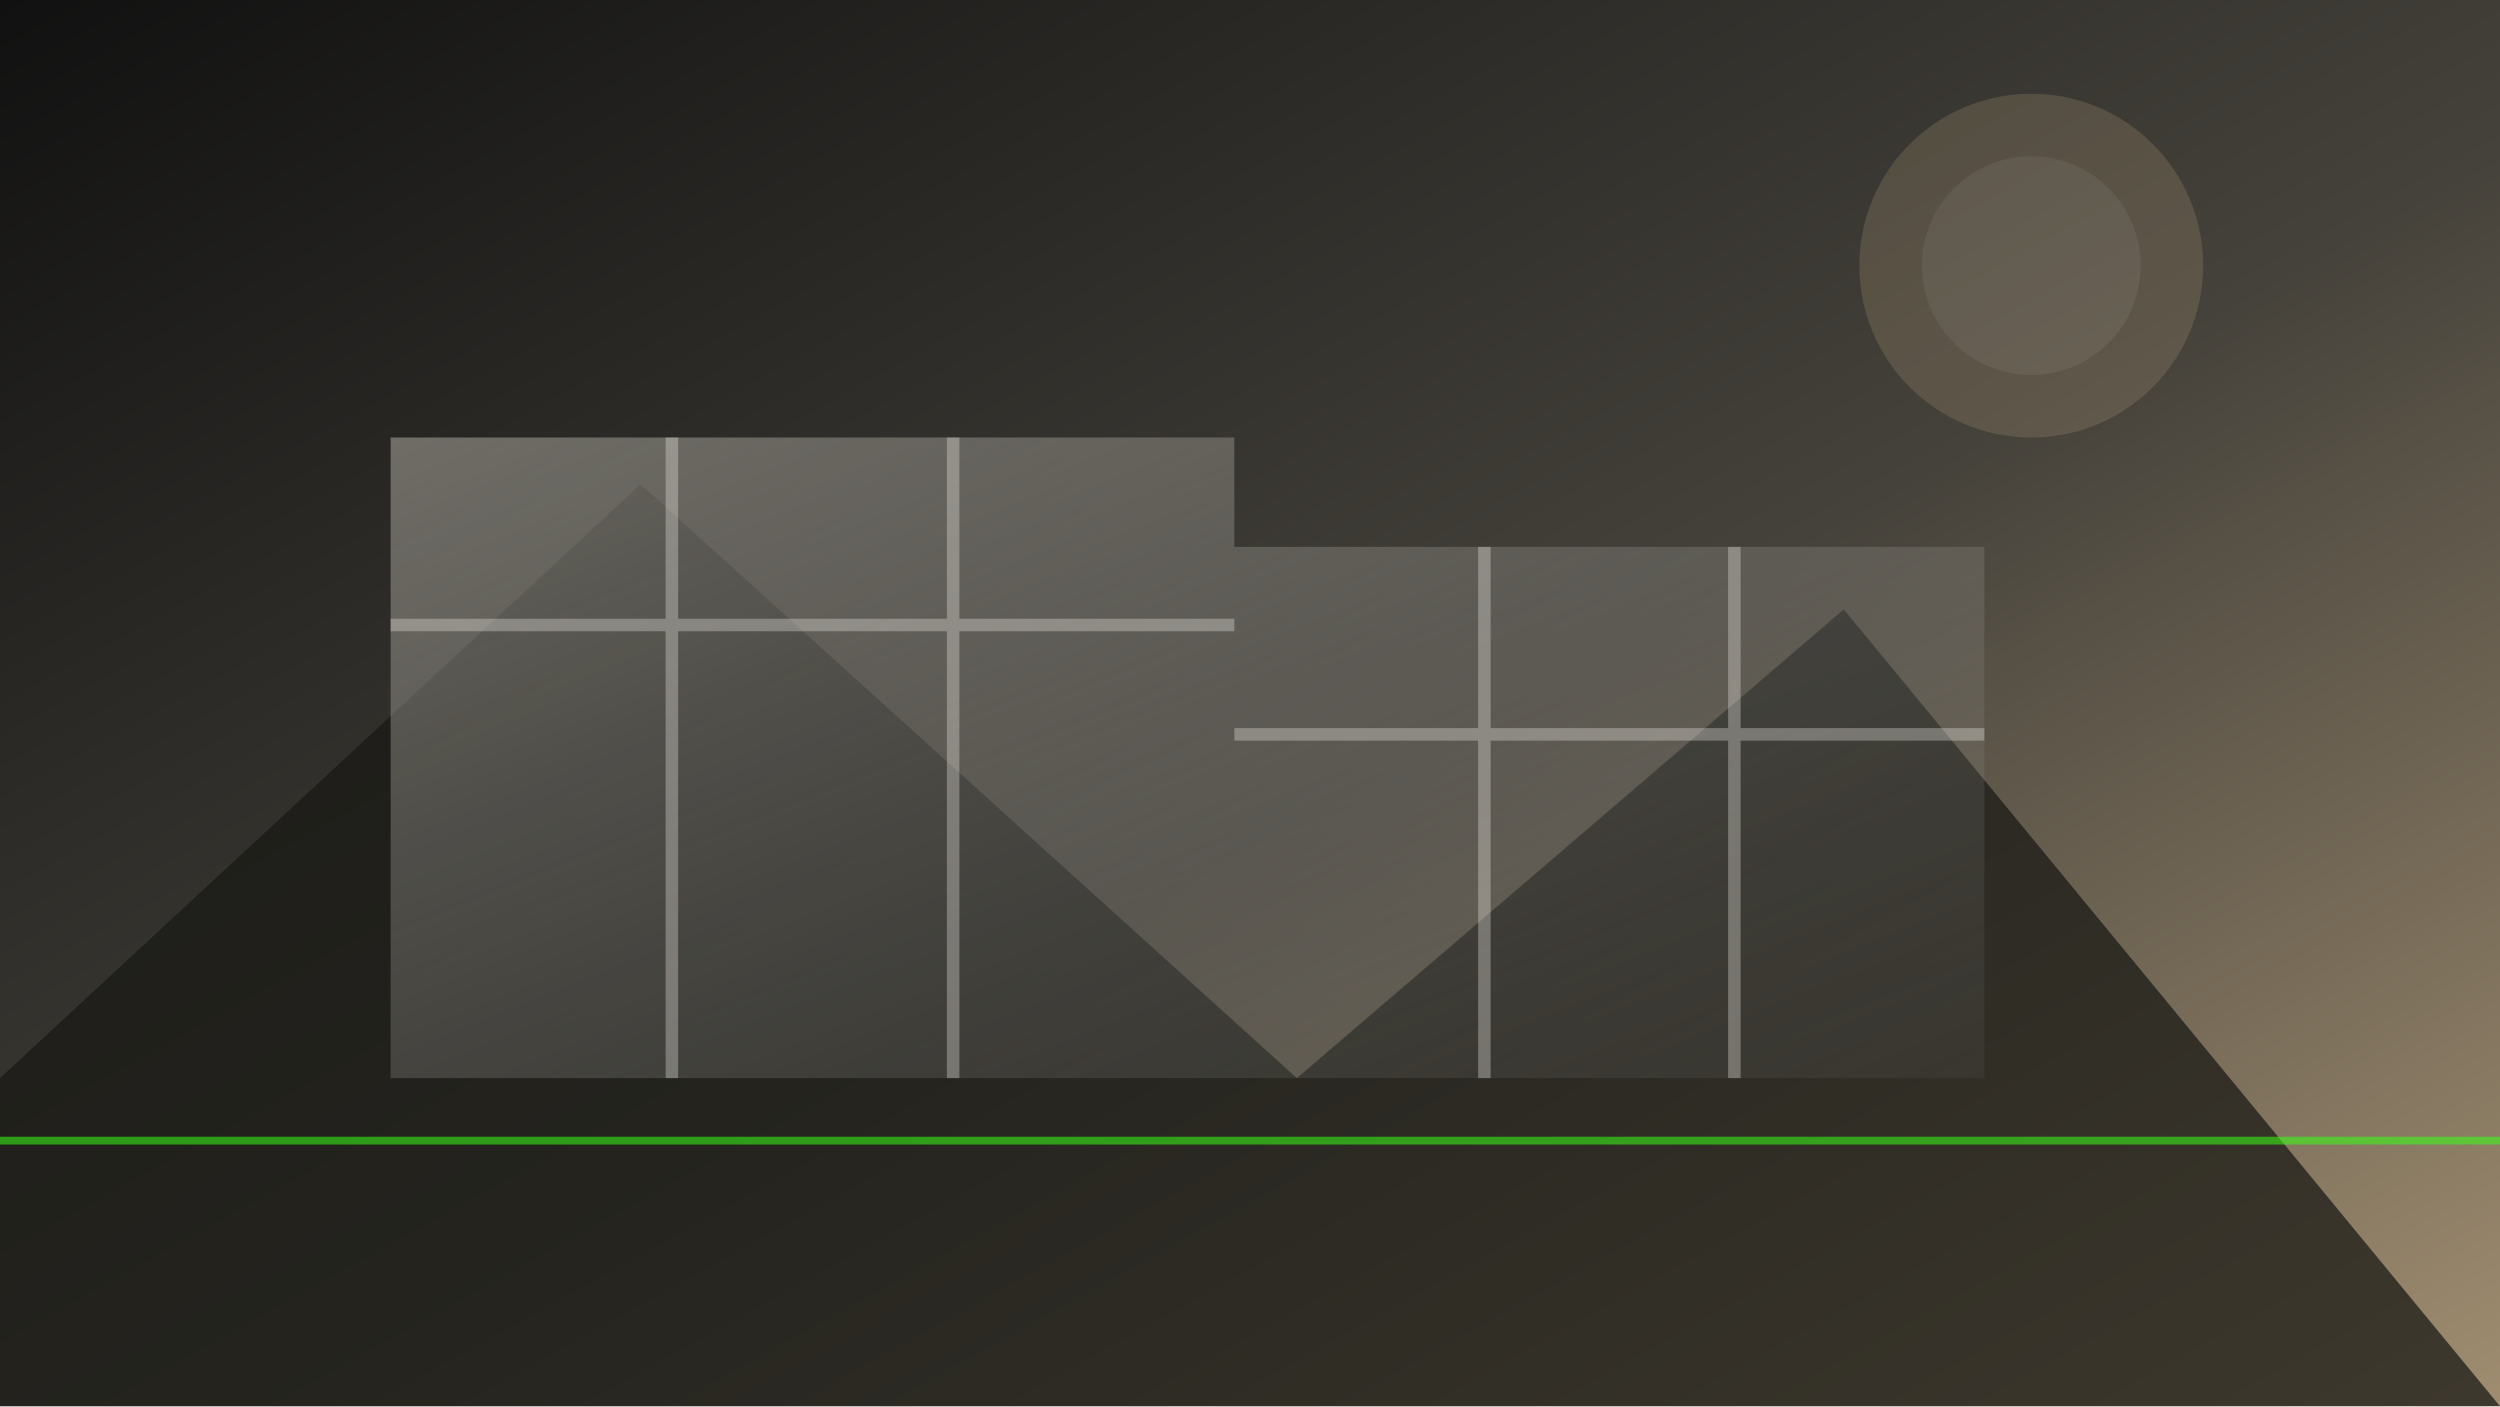
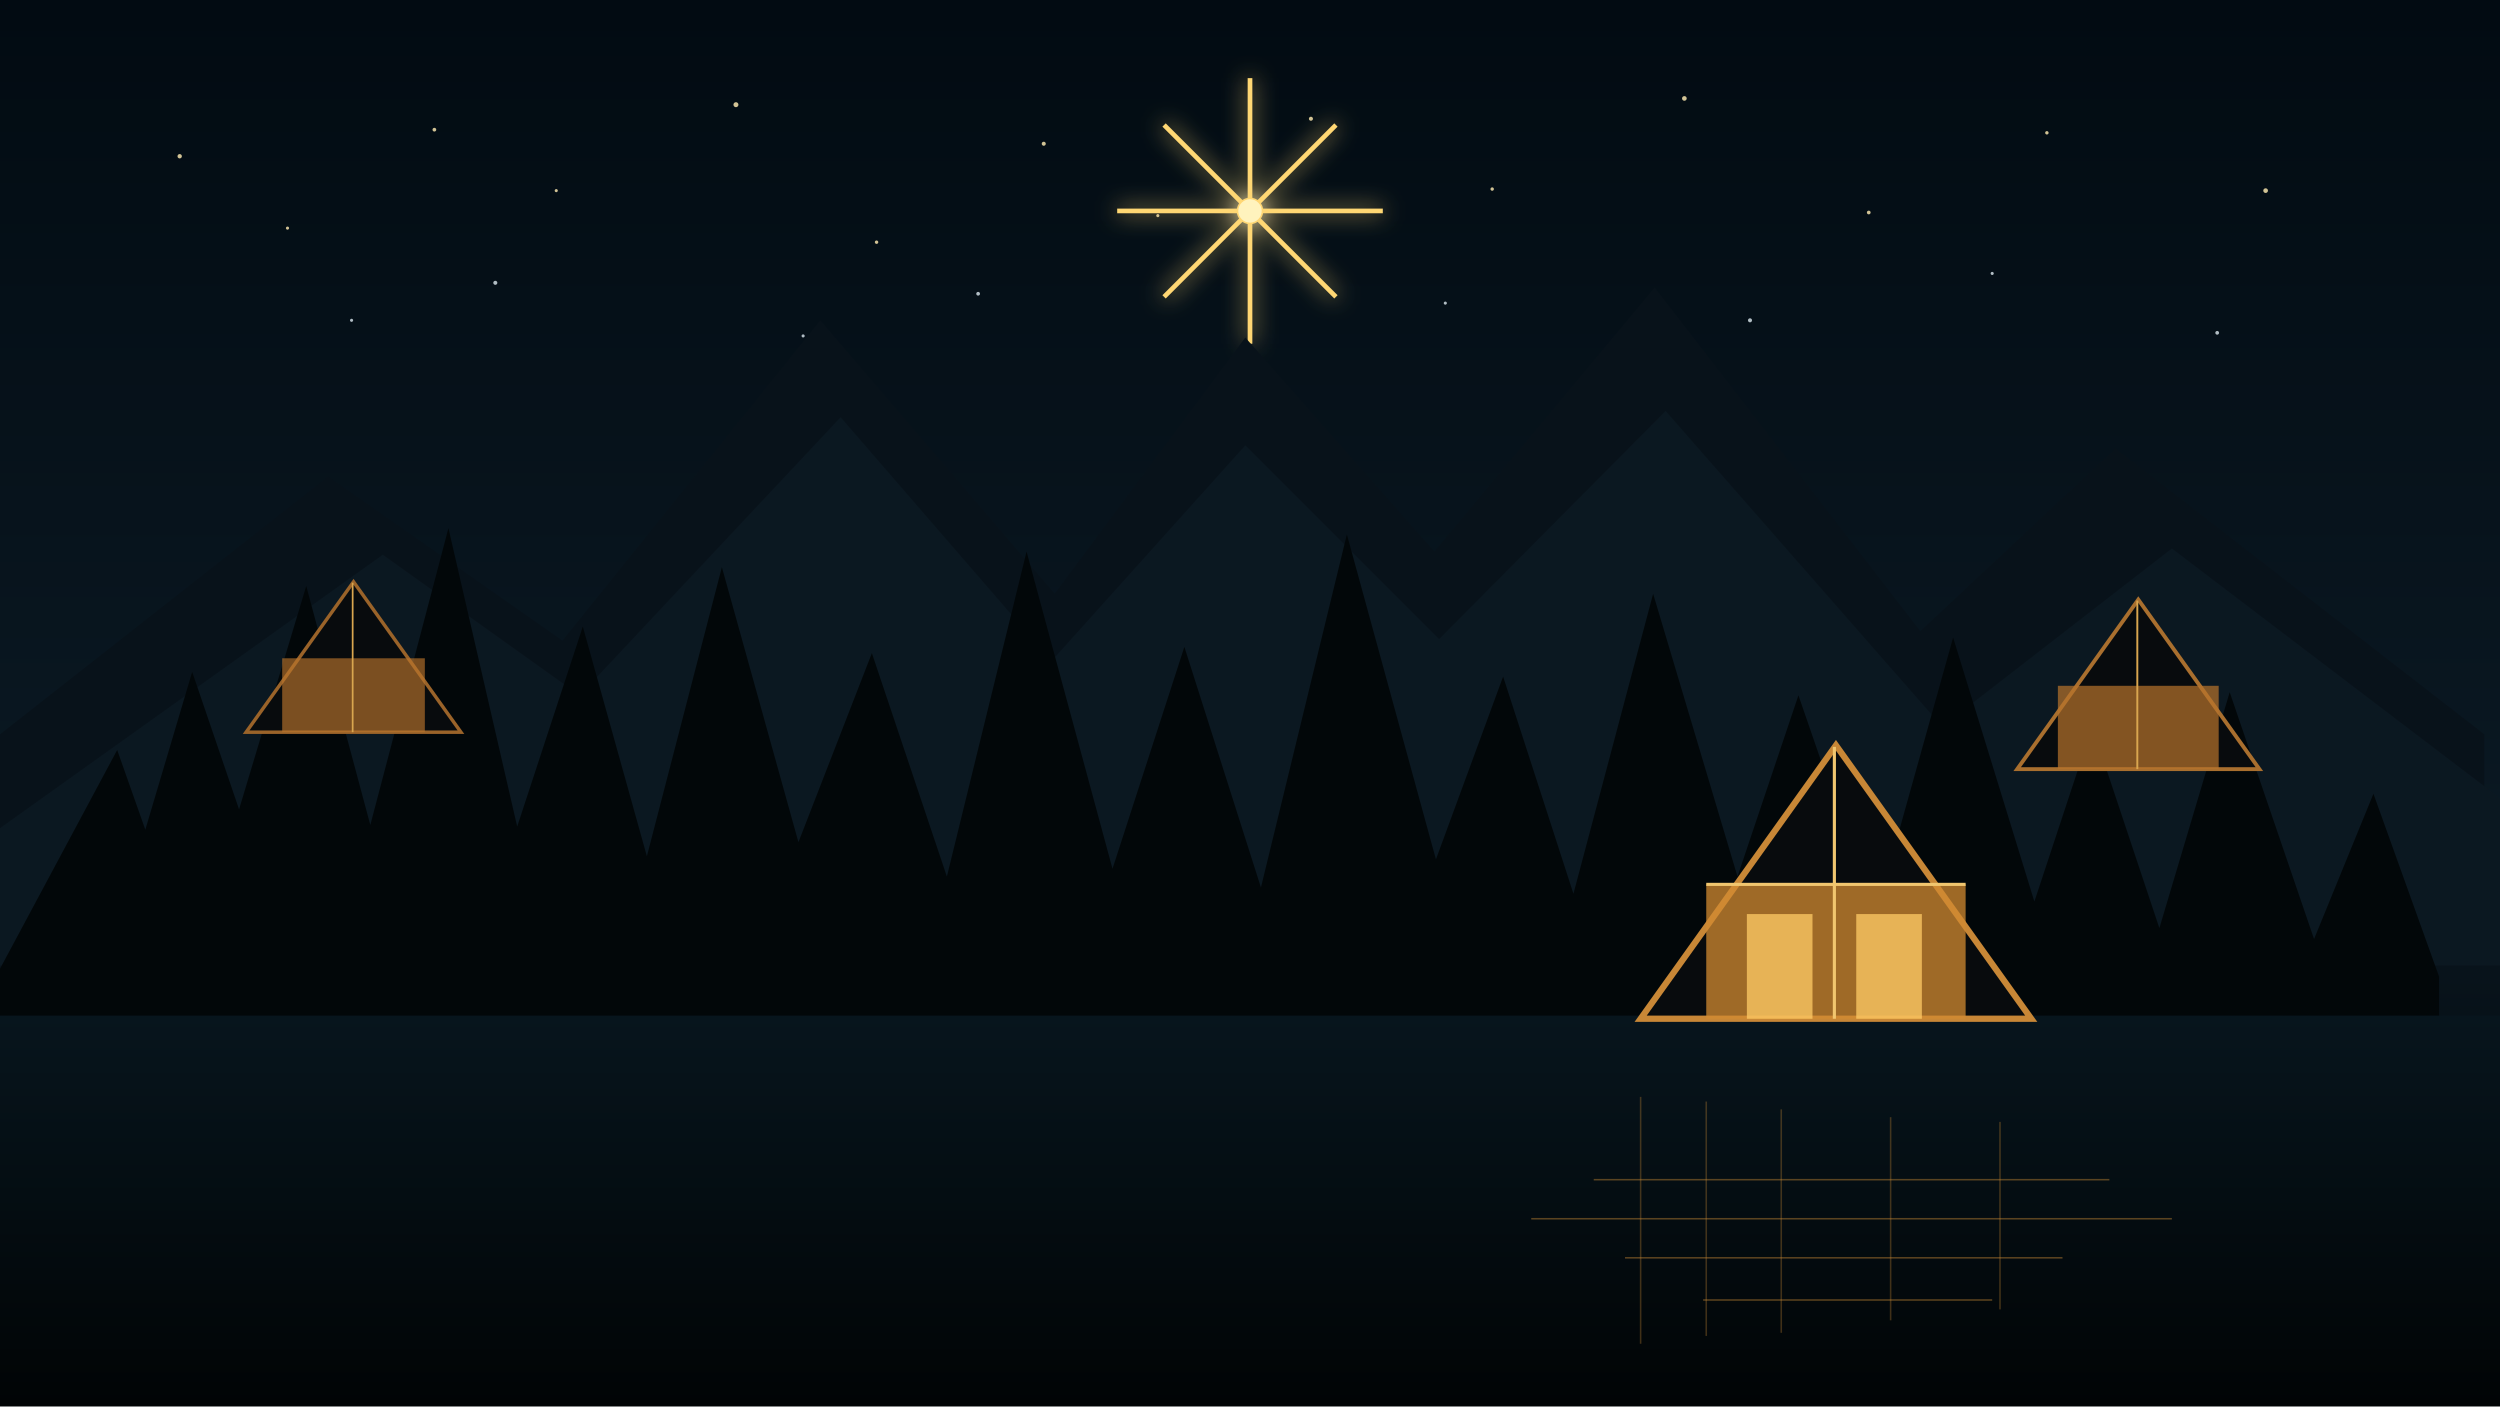
<svg xmlns="http://www.w3.org/2000/svg" viewBox="0 0 1600 900" preserveAspectRatio="xMidYMid slice">
  <defs>
-     <linearGradient id="bg" x1="0" y1="0" x2="1" y2="1">
-       <stop stop-color="#111" />
-       <stop offset=".55" stop-color="#45423b" />
-       <stop offset="1" stop-color="#a08d70" />
+     <linearGradient id="sky" x1="0" y1="0" x2="0" y2="1">
+       <stop stop-color="#020b12" />
+       <stop offset=".58" stop-color="#0a1822" />
+       <stop offset="1" stop-color="#020608" />
    </linearGradient>
-     <linearGradient id="glass" x1="0" y1="0" x2="1" y2="1">
-       <stop stop-color="#d9d4c9" stop-opacity=".85" />
-       <stop offset="1" stop-color="#777" stop-opacity=".25" />
+     <linearGradient id="lake" x1="0" y1="0" x2="0" y2="1">
+       <stop stop-color="#07151d" />
+       <stop offset="1" stop-color="#010405" />
    </linearGradient>
+     <linearGradient id="gold" x1="0" x2="1">
+       <stop stop-color="#9a6428" />
+       <stop offset=".5" stop-color="#f0c56a" />
+       <stop offset="1" stop-color="#7c4d1c" />
+     </linearGradient>
+     <filter id="glow">
+       <feGaussianBlur stdDeviation="7" result="b" />
+       <feMerge>
+         <feMergeNode in="b" />
+         <feMergeNode in="SourceGraphic" />
+       </feMerge>
+     </filter>
  </defs>
-   <rect width="1600" height="900" fill="url(#bg)" />
-   <path d="M0 690 410 310l420 380 350-300 420 510H0Z" fill="#171714" opacity=".72" />
-   <path d="M250 690V280h540v410M790 690V350h480v340" fill="url(#glass)" opacity=".48" />
-   <path d="M250 400h540M430 280v410M610 280v410M790 470h480M950 350v340M1110 350v340" stroke="#f3f1eb" stroke-opacity=".32" stroke-width="8" />
-   <path d="M0 730h1600" stroke="#39ff14" stroke-opacity=".55" stroke-width="5" />
-   <circle cx="1300" cy="170" r="110" fill="#b7a17b" opacity=".22" />
-   <circle cx="1300" cy="170" r="70" fill="#fff" opacity=".06" />
+   <rect width="1600" height="900" fill="url(#sky)" />
+   <g fill="#e9d7a3" opacity=".9">
+     <circle cx="115" cy="100" r="1.4" />
+     <circle cx="184" cy="146" r="1" />
+     <circle cx="278" cy="83" r="1.2" />
+     <circle cx="356" cy="122" r="1" />
+     <circle cx="471" cy="67" r="1.6" />
+     <circle cx="561" cy="155" r="1.1" />
+     <circle cx="668" cy="92" r="1.3" />
+     <circle cx="741" cy="138" r="1" />
+     <circle cx="839" cy="76" r="1.3" />
+     <circle cx="955" cy="121" r="1.1" />
+     <circle cx="1078" cy="63" r="1.5" />
+     <circle cx="1196" cy="136" r="1.2" />
+     <circle cx="1310" cy="85" r="1.1" />
+     <circle cx="1450" cy="122" r="1.5" />
+   </g>
+   <g opacity=".8" fill="#dce8ef">
+     <circle cx="225" cy="205" r="1" />
+     <circle cx="317" cy="181" r="1.3" />
+     <circle cx="514" cy="215" r="1" />
+     <circle cx="626" cy="188" r="1.2" />
+     <circle cx="925" cy="194" r="1" />
+     <circle cx="1120" cy="205" r="1.3" />
+     <circle cx="1275" cy="175" r="1" />
+     <circle cx="1419" cy="213" r="1.2" />
+   </g>
+   <g filter="url(#glow)" stroke="#ffd773">
+     <path d="M800 50v170M715 135h170M745 80l110 110M855 80 745 190" stroke-width="3" />
+     <circle cx="800" cy="135" r="8" fill="#fff3bd" />
+   </g>
+   <path d="M0 470 210 305l150 105 165-205 150 175 122-164 121 137 141-169 170 220 125-117 236 183v118H0z" fill="#08121a" />
+   <path d="M0 530 245 355l126 90 167-178 135 156 124-138 124 124 145-146 177 202 147-114 230 175v92H0z" fill="#0b1821" opacity=".96" />
+   <g fill="#020709">
+     <path d="M0 620 75 480l18 51 30-101 30 88 43-143 41 153 50-190 44 191 42-128 41 147 48-185 49 176 47-121 48 143 51-208 55 203 46-142 49 154 55-226 57 208 43-117 45 139 51-192 54 181 39-116 49 142 50-179 52 169 37-112 43 129 45-151 54 158 38-93 42 117v144H0z" />
+   </g>
+   <rect y="650" width="1600" height="250" fill="url(#lake)" />
+   <g opacity=".32" stroke="#c78732">
+     <path d="M1050 702v158M1092 705v150M1140 710v143M1210 715v130M1280 718v120" />
+   </g>
+   <g>
+     <path d="M1050 652h250l-125-175z" fill="#080b0d" stroke="#c88736" stroke-width="4" />
+     <path d="M1092 652v-86h166v86" fill="#d18a30" opacity=".75" />
+     <path d="M1174 478v174" stroke="#f1c66f" stroke-width="2" />
+     <path d="M1092 566h166" stroke="#f1c66f" stroke-width="2" />
+     <rect x="1118" y="585" width="42" height="67" fill="#ffcb65" opacity=".75" />
+     <rect x="1188" y="585" width="42" height="67" fill="#ffcb65" opacity=".75" />
+   </g>
+   <g transform="translate(640 88) scale(.62)">
+     <path d="M1050 652h250l-125-175z" fill="#080b0d" stroke="#a96f2e" stroke-width="4" />
+     <path d="M1092 652v-86h166v86" fill="#b8732b" opacity=".7" />
+     <path d="M1174 478v174" stroke="#d9a64f" stroke-width="2" />
+   </g>
+   <g transform="translate(-420 110) scale(.55)">
+     <path d="M1050 652h250l-125-175z" fill="#080b0d" stroke="#9a6329" stroke-width="4" />
+     <path d="M1092 652v-86h166v86" fill="#b8732b" opacity=".65" />
+     <path d="M1174 478v174" stroke="#d9a64f" stroke-width="2" />
+   </g>
+   <g opacity=".45" stroke="#c48633">
+     <path d="M1020 755h330M980 780h410M1040 805h280M1090 832h185" />
+   </g>
</svg>
